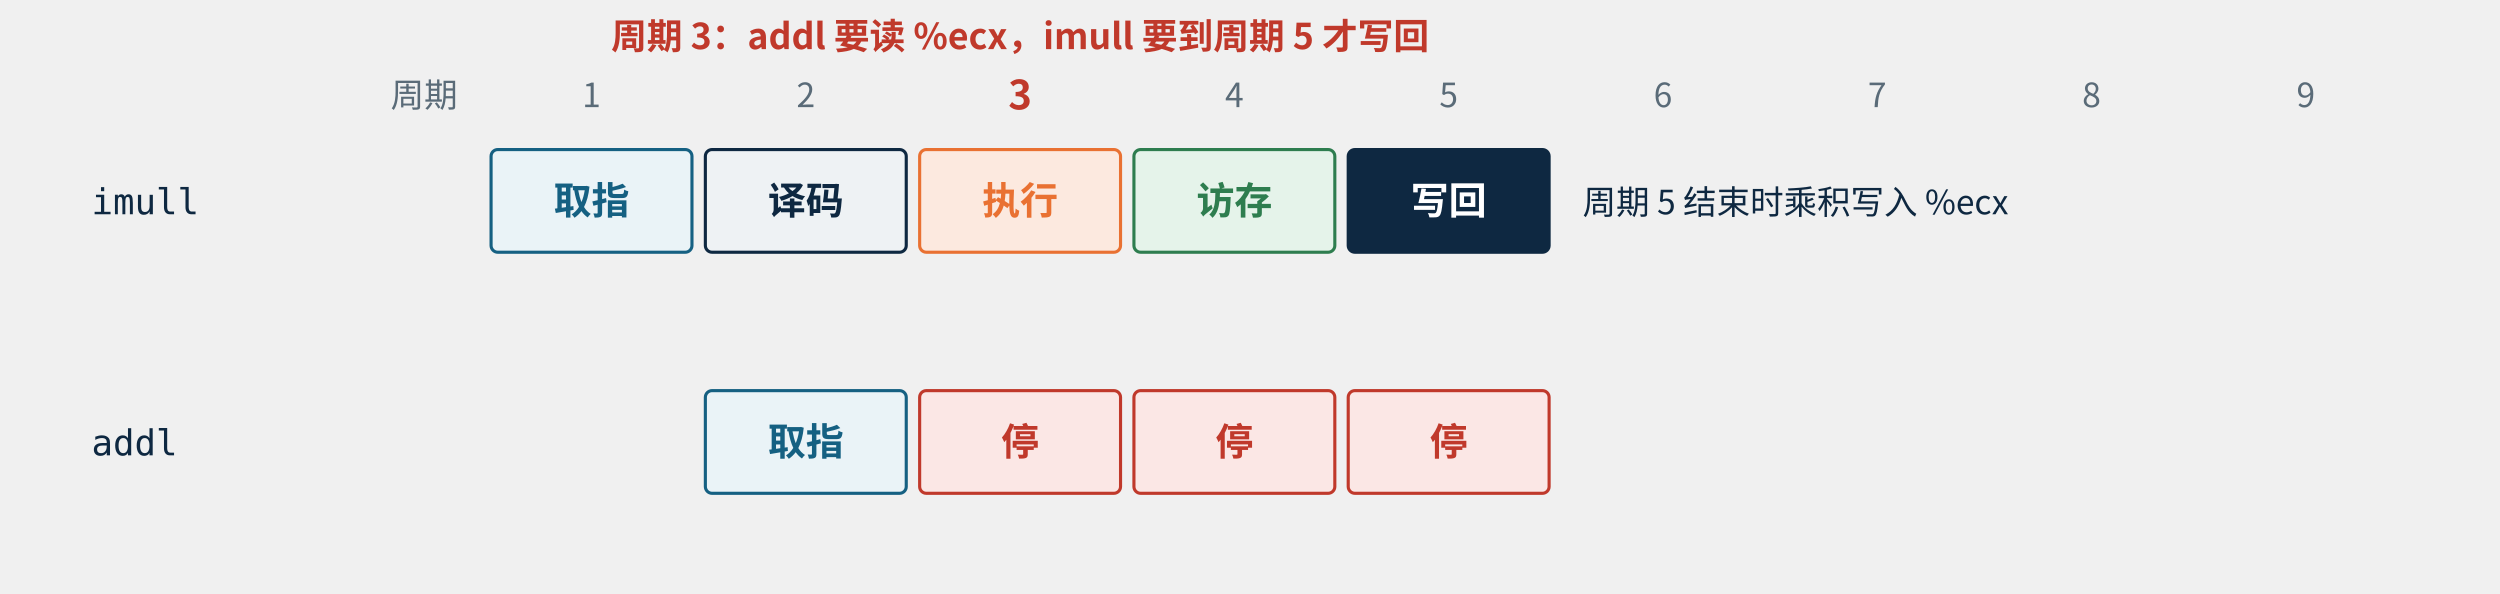
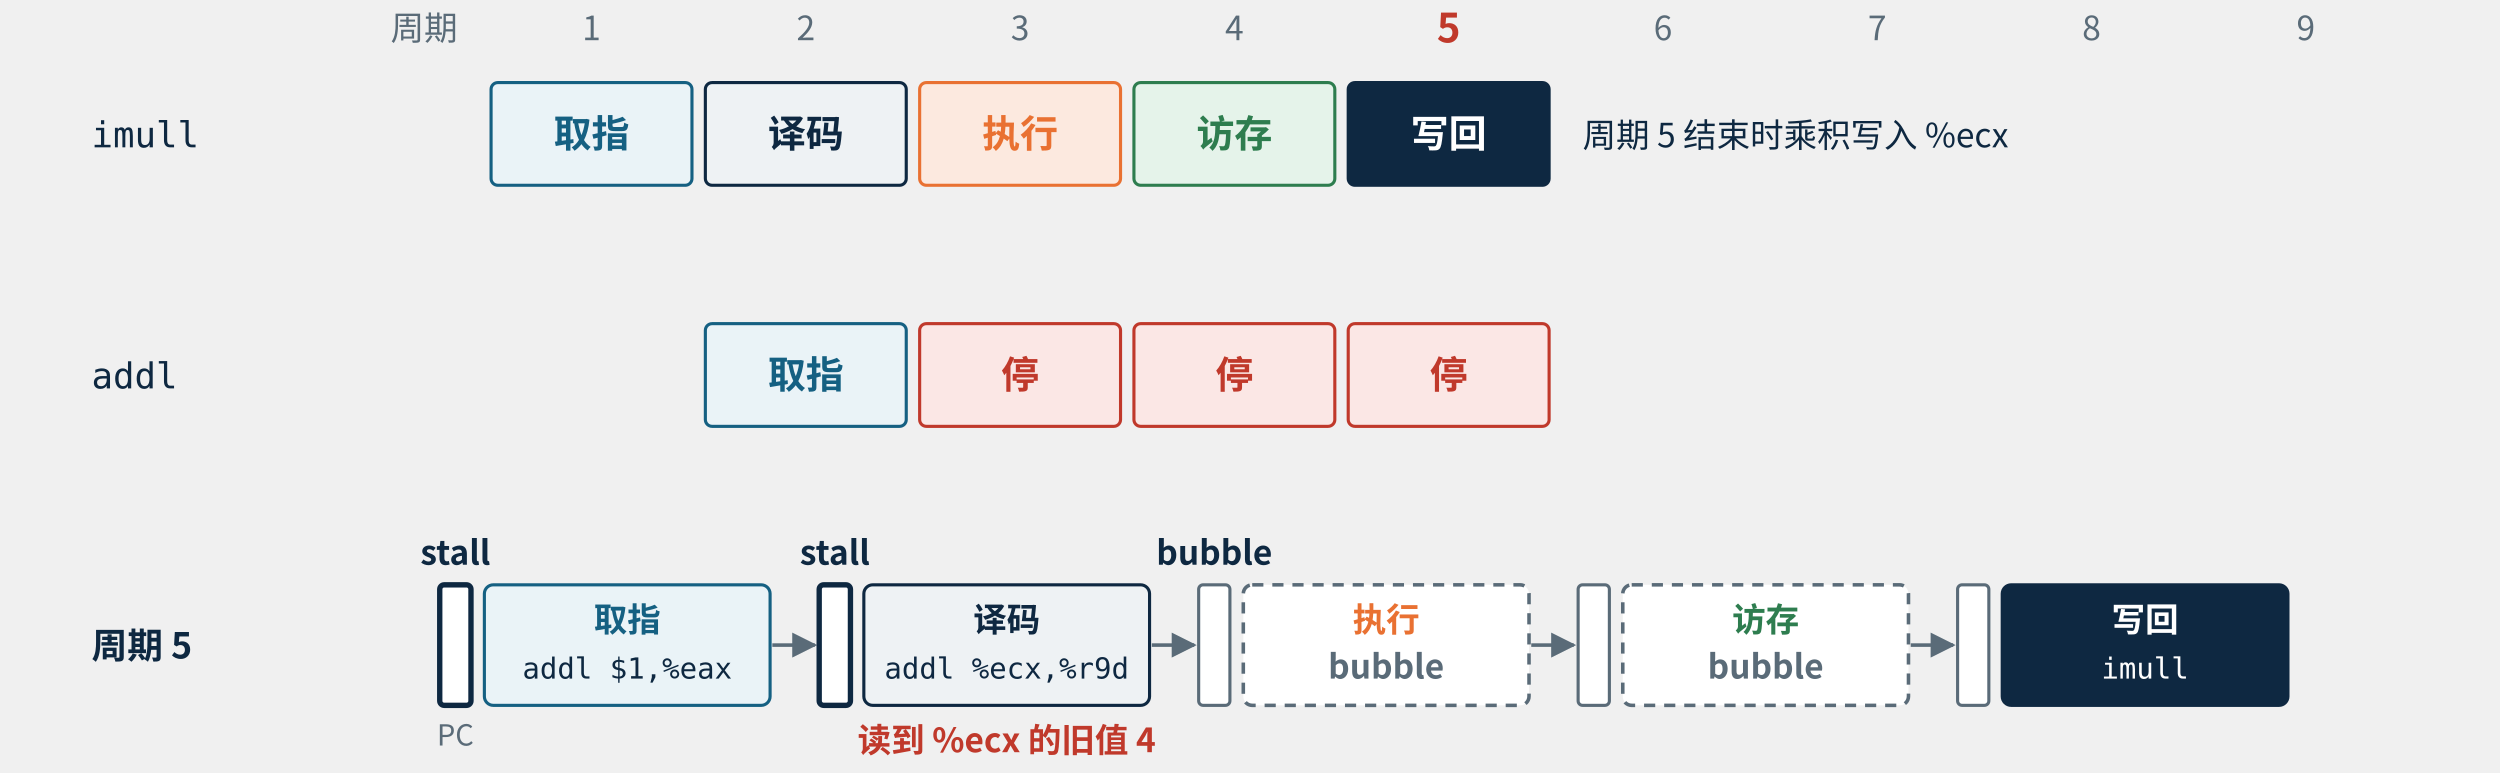
- <svg xmlns="http://www.w3.org/2000/svg" viewBox="-17 0 1120 266" width="1120" height="266">
+ <svg xmlns="http://www.w3.org/2000/svg" viewBox="-17 0 1120 346" width="1120" height="346">
  <defs>
    <marker id="ah-156082" viewBox="0 0 10 10" refX="9" refY="5" markerWidth="7" markerHeight="7" orient="auto-start-reverse">
      <path d="M0,0 L10,5 L0,10 z" fill="#156082" />
    </marker>
    <marker id="ah-e97132" viewBox="0 0 10 10" refX="9" refY="5" markerWidth="7" markerHeight="7" orient="auto-start-reverse">
      <path d="M0,0 L10,5 L0,10 z" fill="#e97132" />
    </marker>
    <marker id="ah-0e2841" viewBox="0 0 10 10" refX="9" refY="5" markerWidth="7" markerHeight="7" orient="auto-start-reverse">
      <path d="M0,0 L10,5 L0,10 z" fill="#0e2841" />
    </marker>
    <marker id="ah-2e7d4f" viewBox="0 0 10 10" refX="9" refY="5" markerWidth="7" markerHeight="7" orient="auto-start-reverse">
      <path d="M0,0 L10,5 L0,10 z" fill="#2e7d4f" />
    </marker>
    <marker id="ah-c0392b" viewBox="0 0 10 10" refX="9" refY="5" markerWidth="7" markerHeight="7" orient="auto-start-reverse">
      <path d="M0,0 L10,5 L0,10 z" fill="#c0392b" />
    </marker>
    <marker id="ah-5a6b78" viewBox="0 0 10 10" refX="9" refY="5" markerWidth="7" markerHeight="7" orient="auto-start-reverse">
      <path d="M0,0 L10,5 L0,10 z" fill="#5a6b78" />
    </marker>
    <marker id="ah-9fb5c3" viewBox="0 0 10 10" refX="9" refY="5" markerWidth="7" markerHeight="7" orient="auto-start-reverse">
      <path d="M0,0 L10,5 L0,10 z" fill="#9fb5c3" />
    </marker>
  </defs>
-   <text x="440.0" y="22.0" font-family="PingFang SC, Noto Sans CJK SC, Source Han Sans SC, sans-serif" font-size="16" font-weight="bold" fill="#c0392b" text-anchor="middle">周期 3：addl 要读 %ecx，imull 要到周期 5 才写回</text>
-   <text x="188.0" y="48.0" font-family="PingFang SC, Noto Sans CJK SC, Source Han Sans SC, sans-serif" font-size="15" font-weight="normal" fill="#5a6b78" text-anchor="end">周期</text>
-   <text x="248.0" y="48.0" font-family="PingFang SC, Noto Sans CJK SC, Source Han Sans SC, sans-serif" font-size="15" font-weight="normal" fill="#5a6b78" text-anchor="middle">1</text>
-   <text x="344.0" y="48.0" font-family="PingFang SC, Noto Sans CJK SC, Source Han Sans SC, sans-serif" font-size="15" font-weight="normal" fill="#5a6b78" text-anchor="middle">2</text>
-   <text x="440.0" y="49.0" font-family="PingFang SC, Noto Sans CJK SC, Source Han Sans SC, sans-serif" font-size="18" font-weight="bold" fill="#c0392b" text-anchor="middle">3</text>
-   <text x="536.0" y="48.0" font-family="PingFang SC, Noto Sans CJK SC, Source Han Sans SC, sans-serif" font-size="15" font-weight="normal" fill="#5a6b78" text-anchor="middle">4</text>
-   <text x="632.0" y="48.0" font-family="PingFang SC, Noto Sans CJK SC, Source Han Sans SC, sans-serif" font-size="15" font-weight="normal" fill="#5a6b78" text-anchor="middle">5</text>
-   <text x="728.0" y="48.0" font-family="PingFang SC, Noto Sans CJK SC, Source Han Sans SC, sans-serif" font-size="15" font-weight="normal" fill="#5a6b78" text-anchor="middle">6</text>
-   <text x="824.0" y="48.0" font-family="PingFang SC, Noto Sans CJK SC, Source Han Sans SC, sans-serif" font-size="15" font-weight="normal" fill="#5a6b78" text-anchor="middle">7</text>
-   <text x="920.0" y="48.0" font-family="PingFang SC, Noto Sans CJK SC, Source Han Sans SC, sans-serif" font-size="15" font-weight="normal" fill="#5a6b78" text-anchor="middle">8</text>
-   <text x="1016.0" y="48.0" font-family="PingFang SC, Noto Sans CJK SC, Source Han Sans SC, sans-serif" font-size="15" font-weight="normal" fill="#5a6b78" text-anchor="middle">9</text>
-   <text x="24.0" y="96.0" font-family="SFMono-Regular, Menlo, DejaVu Sans Mono, Consolas, monospace" font-size="16" font-weight="normal" fill="#0e2841" text-anchor="start">imull</text>
-   <rect x="203.0" y="67.0" width="90.0" height="46.0" rx="3" fill="#eaf3f7" stroke="#156082" stroke-width="1.4" />
-   <text x="248.0" y="96.0" font-family="PingFang SC, Noto Sans CJK SC, Source Han Sans SC, sans-serif" font-size="17" font-weight="bold" fill="#156082" text-anchor="middle">取指</text>
-   <rect x="299.0" y="67.0" width="90.0" height="46.0" rx="3" fill="#eef2f4" stroke="#0e2841" stroke-width="1.4" />
-   <text x="344.0" y="96.0" font-family="PingFang SC, Noto Sans CJK SC, Source Han Sans SC, sans-serif" font-size="17" font-weight="bold" fill="#0e2841" text-anchor="middle">译码</text>
-   <rect x="395.0" y="67.0" width="90.0" height="46.0" rx="3" fill="#fce9df" stroke="#e97132" stroke-width="1.4" />
-   <text x="440.0" y="96.0" font-family="PingFang SC, Noto Sans CJK SC, Source Han Sans SC, sans-serif" font-size="17" font-weight="bold" fill="#e97132" text-anchor="middle">执行</text>
-   <rect x="491.0" y="67.0" width="90.0" height="46.0" rx="3" fill="#e5f3ea" stroke="#2e7d4f" stroke-width="1.4" />
-   <text x="536.0" y="96.0" font-family="PingFang SC, Noto Sans CJK SC, Source Han Sans SC, sans-serif" font-size="17" font-weight="bold" fill="#2e7d4f" text-anchor="middle">访存</text>
-   <rect x="587.0" y="67.0" width="90.0" height="46.0" rx="3" fill="#0e2841" stroke="#0e2841" stroke-width="1.4" />
-   <text x="632.0" y="96.0" font-family="PingFang SC, Noto Sans CJK SC, Source Han Sans SC, sans-serif" font-size="17" font-weight="bold" fill="#ffffff" text-anchor="middle">写回</text>
-   <text x="24.0" y="204.0" font-family="SFMono-Regular, Menlo, DejaVu Sans Mono, Consolas, monospace" font-size="16" font-weight="normal" fill="#0e2841" text-anchor="start">addl</text>
-   <rect x="299.0" y="175.0" width="90.0" height="46.0" rx="3" fill="#eaf3f7" stroke="#156082" stroke-width="1.4" />
-   <text x="344.0" y="204.0" font-family="PingFang SC, Noto Sans CJK SC, Source Han Sans SC, sans-serif" font-size="17" font-weight="bold" fill="#156082" text-anchor="middle">取指</text>
-   <rect x="395.0" y="175.0" width="90.0" height="46.0" rx="3" fill="#fbe7e5" stroke="#c0392b" stroke-width="1.4" />
-   <text x="440.0" y="204.0" font-family="PingFang SC, Noto Sans CJK SC, Source Han Sans SC, sans-serif" font-size="17" font-weight="bold" fill="#c0392b" text-anchor="middle">停</text>
-   <rect x="491.0" y="175.0" width="90.0" height="46.0" rx="3" fill="#fbe7e5" stroke="#c0392b" stroke-width="1.4" />
-   <text x="536.0" y="204.0" font-family="PingFang SC, Noto Sans CJK SC, Source Han Sans SC, sans-serif" font-size="17" font-weight="bold" fill="#c0392b" text-anchor="middle">停</text>
-   <rect x="587.0" y="175.0" width="90.0" height="46.0" rx="3" fill="#fbe7e5" stroke="#c0392b" stroke-width="1.4" />
-   <text x="632.0" y="204.0" font-family="PingFang SC, Noto Sans CJK SC, Source Han Sans SC, sans-serif" font-size="17" font-weight="bold" fill="#c0392b" text-anchor="middle">停</text>
-   <text x="692.0" y="96.0" font-family="PingFang SC, Noto Sans CJK SC, Source Han Sans SC, sans-serif" font-size="15" font-weight="normal" fill="#0e2841" text-anchor="start">周期 5 结束时乘积写入 %ecx</text>
+   <text x="188.0" y="18.0" font-family="PingFang SC, Noto Sans CJK SC, Source Han Sans SC, sans-serif" font-size="15" font-weight="normal" fill="#5a6b78" text-anchor="end">周期</text>
+   <text x="248.0" y="18.0" font-family="PingFang SC, Noto Sans CJK SC, Source Han Sans SC, sans-serif" font-size="15" font-weight="normal" fill="#5a6b78" text-anchor="middle">1</text>
+   <text x="344.0" y="18.0" font-family="PingFang SC, Noto Sans CJK SC, Source Han Sans SC, sans-serif" font-size="15" font-weight="normal" fill="#5a6b78" text-anchor="middle">2</text>
+   <text x="440.0" y="18.0" font-family="PingFang SC, Noto Sans CJK SC, Source Han Sans SC, sans-serif" font-size="15" font-weight="normal" fill="#5a6b78" text-anchor="middle">3</text>
+   <text x="536.0" y="18.0" font-family="PingFang SC, Noto Sans CJK SC, Source Han Sans SC, sans-serif" font-size="15" font-weight="normal" fill="#5a6b78" text-anchor="middle">4</text>
+   <text x="632.0" y="19.0" font-family="PingFang SC, Noto Sans CJK SC, Source Han Sans SC, sans-serif" font-size="18" font-weight="bold" fill="#c0392b" text-anchor="middle">5</text>
+   <text x="728.0" y="18.0" font-family="PingFang SC, Noto Sans CJK SC, Source Han Sans SC, sans-serif" font-size="15" font-weight="normal" fill="#5a6b78" text-anchor="middle">6</text>
+   <text x="824.0" y="18.0" font-family="PingFang SC, Noto Sans CJK SC, Source Han Sans SC, sans-serif" font-size="15" font-weight="normal" fill="#5a6b78" text-anchor="middle">7</text>
+   <text x="920.0" y="18.0" font-family="PingFang SC, Noto Sans CJK SC, Source Han Sans SC, sans-serif" font-size="15" font-weight="normal" fill="#5a6b78" text-anchor="middle">8</text>
+   <text x="1016.0" y="18.0" font-family="PingFang SC, Noto Sans CJK SC, Source Han Sans SC, sans-serif" font-size="15" font-weight="normal" fill="#5a6b78" text-anchor="middle">9</text>
+   <text x="24.0" y="66.0" font-family="SFMono-Regular, Menlo, DejaVu Sans Mono, Consolas, monospace" font-size="16" font-weight="normal" fill="#0e2841" text-anchor="start">imull</text>
+   <rect x="203.0" y="37.0" width="90.0" height="46.0" rx="3" fill="#eaf3f7" stroke="#156082" stroke-width="1.4" />
+   <text x="248.0" y="66.0" font-family="PingFang SC, Noto Sans CJK SC, Source Han Sans SC, sans-serif" font-size="17" font-weight="bold" fill="#156082" text-anchor="middle">取指</text>
+   <rect x="299.0" y="37.0" width="90.0" height="46.0" rx="3" fill="#eef2f4" stroke="#0e2841" stroke-width="1.4" />
+   <text x="344.0" y="66.0" font-family="PingFang SC, Noto Sans CJK SC, Source Han Sans SC, sans-serif" font-size="17" font-weight="bold" fill="#0e2841" text-anchor="middle">译码</text>
+   <rect x="395.0" y="37.0" width="90.0" height="46.0" rx="3" fill="#fce9df" stroke="#e97132" stroke-width="1.4" />
+   <text x="440.0" y="66.0" font-family="PingFang SC, Noto Sans CJK SC, Source Han Sans SC, sans-serif" font-size="17" font-weight="bold" fill="#e97132" text-anchor="middle">执行</text>
+   <rect x="491.0" y="37.0" width="90.0" height="46.0" rx="3" fill="#e5f3ea" stroke="#2e7d4f" stroke-width="1.4" />
+   <text x="536.0" y="66.0" font-family="PingFang SC, Noto Sans CJK SC, Source Han Sans SC, sans-serif" font-size="17" font-weight="bold" fill="#2e7d4f" text-anchor="middle">访存</text>
+   <rect x="587.0" y="37.0" width="90.0" height="46.0" rx="3" fill="#0e2841" stroke="#0e2841" stroke-width="1.4" />
+   <text x="632.0" y="66.0" font-family="PingFang SC, Noto Sans CJK SC, Source Han Sans SC, sans-serif" font-size="17" font-weight="bold" fill="#ffffff" text-anchor="middle">写回</text>
+   <text x="24.0" y="174.0" font-family="SFMono-Regular, Menlo, DejaVu Sans Mono, Consolas, monospace" font-size="16" font-weight="normal" fill="#0e2841" text-anchor="start">addl</text>
+   <rect x="299.0" y="145.0" width="90.0" height="46.0" rx="3" fill="#eaf3f7" stroke="#156082" stroke-width="1.4" />
+   <text x="344.0" y="174.0" font-family="PingFang SC, Noto Sans CJK SC, Source Han Sans SC, sans-serif" font-size="17" font-weight="bold" fill="#156082" text-anchor="middle">取指</text>
+   <rect x="395.0" y="145.0" width="90.0" height="46.0" rx="3" fill="#fbe7e5" stroke="#c0392b" stroke-width="1.4" />
+   <text x="440.0" y="174.0" font-family="PingFang SC, Noto Sans CJK SC, Source Han Sans SC, sans-serif" font-size="17" font-weight="bold" fill="#c0392b" text-anchor="middle">停</text>
+   <rect x="491.0" y="145.0" width="90.0" height="46.0" rx="3" fill="#fbe7e5" stroke="#c0392b" stroke-width="1.4" />
+   <text x="536.0" y="174.0" font-family="PingFang SC, Noto Sans CJK SC, Source Han Sans SC, sans-serif" font-size="17" font-weight="bold" fill="#c0392b" text-anchor="middle">停</text>
+   <rect x="587.0" y="145.0" width="90.0" height="46.0" rx="3" fill="#fbe7e5" stroke="#c0392b" stroke-width="1.4" />
+   <text x="632.0" y="174.0" font-family="PingFang SC, Noto Sans CJK SC, Source Han Sans SC, sans-serif" font-size="17" font-weight="bold" fill="#c0392b" text-anchor="middle">停</text>
+   <text x="692.0" y="66.0" font-family="PingFang SC, Noto Sans CJK SC, Source Han Sans SC, sans-serif" font-size="15" font-weight="normal" fill="#0e2841" text-anchor="start">周期 5 结束时乘积写入 %ecx</text>
+   <text x="24.0" y="295.0" font-family="PingFang SC, Noto Sans CJK SC, Source Han Sans SC, sans-serif" font-size="16" font-weight="bold" fill="#0e2841" text-anchor="start">周期 5</text>
+   <rect x="180.0" y="262.0" width="14.0" height="54.0" rx="2" fill="#ffffff" stroke="#0e2841" stroke-width="2.4" />
+   <text x="187.0" y="253.0" font-family="PingFang SC, Noto Sans CJK SC, Source Han Sans SC, sans-serif" font-size="15" font-weight="bold" fill="#0e2841" text-anchor="middle">stall</text>
+   <rect x="200.0" y="262.0" width="128.0" height="54.0" rx="4" fill="#eaf3f7" stroke="#156082" stroke-width="1.4" />
+   <text x="264.0" y="283.0" font-family="PingFang SC, Noto Sans CJK SC, Source Han Sans SC, sans-serif" font-size="15" font-weight="bold" fill="#156082" text-anchor="middle">取指</text>
+   <text x="264.0" y="304.0" font-family="SFMono-Regular, Menlo, DejaVu Sans Mono, Consolas, monospace" font-size="13" font-weight="normal" fill="#0e2841" text-anchor="middle">addl $1,%eax</text>
+   <line x1="329.0" y1="289.0" x2="348.0" y2="289.0" stroke="#5a6b78" stroke-width="1.6" marker-end="url(#ah-5a6b78)" />
+   <rect x="350.0" y="262.0" width="14.0" height="54.0" rx="2" fill="#ffffff" stroke="#0e2841" stroke-width="2.4" />
+   <text x="357.0" y="253.0" font-family="PingFang SC, Noto Sans CJK SC, Source Han Sans SC, sans-serif" font-size="15" font-weight="bold" fill="#0e2841" text-anchor="middle">stall</text>
+   <rect x="370.0" y="262.0" width="128.0" height="54.0" rx="4" fill="#eef2f4" stroke="#0e2841" stroke-width="1.4" />
+   <text x="434.0" y="283.0" font-family="PingFang SC, Noto Sans CJK SC, Source Han Sans SC, sans-serif" font-size="15" font-weight="bold" fill="#0e2841" text-anchor="middle">译码</text>
+   <text x="434.0" y="304.0" font-family="SFMono-Regular, Menlo, DejaVu Sans Mono, Consolas, monospace" font-size="13" font-weight="normal" fill="#0e2841" text-anchor="middle">addl %ecx,%r9d</text>
+   <line x1="499.0" y1="289.0" x2="518.0" y2="289.0" stroke="#5a6b78" stroke-width="1.6" marker-end="url(#ah-5a6b78)" />
+   <rect x="520.0" y="262.0" width="14.0" height="54.0" rx="2" fill="#ffffff" stroke="#5a6b78" stroke-width="1.4" />
+   <text x="527.0" y="253.0" font-family="PingFang SC, Noto Sans CJK SC, Source Han Sans SC, sans-serif" font-size="15" font-weight="bold" fill="#0e2841" text-anchor="middle">bubble</text>
+   <rect x="540.0" y="262.0" width="128.0" height="54.0" rx="4" fill="#ffffff" stroke="#5a6b78" stroke-width="1.6" stroke-dasharray="5 4" />
+   <text x="604.0" y="283.0" font-family="PingFang SC, Noto Sans CJK SC, Source Han Sans SC, sans-serif" font-size="15" font-weight="bold" fill="#e97132" text-anchor="middle">执行</text>
+   <text x="604.0" y="304.0" font-family="PingFang SC, Noto Sans CJK SC, Source Han Sans SC, sans-serif" font-size="15" font-weight="bold" fill="#5a6b78" text-anchor="middle">bubble</text>
+   <line x1="669.0" y1="289.0" x2="688.0" y2="289.0" stroke="#5a6b78" stroke-width="1.6" marker-end="url(#ah-5a6b78)" />
+   <rect x="690.0" y="262.0" width="14.0" height="54.0" rx="2" fill="#ffffff" stroke="#5a6b78" stroke-width="1.4" />
+   <rect x="710.0" y="262.0" width="128.0" height="54.0" rx="4" fill="#ffffff" stroke="#5a6b78" stroke-width="1.6" stroke-dasharray="5 4" />
+   <text x="774.0" y="283.0" font-family="PingFang SC, Noto Sans CJK SC, Source Han Sans SC, sans-serif" font-size="15" font-weight="bold" fill="#2e7d4f" text-anchor="middle">访存</text>
+   <text x="774.0" y="304.0" font-family="PingFang SC, Noto Sans CJK SC, Source Han Sans SC, sans-serif" font-size="15" font-weight="bold" fill="#5a6b78" text-anchor="middle">bubble</text>
+   <line x1="839.0" y1="289.0" x2="858.0" y2="289.0" stroke="#5a6b78" stroke-width="1.6" marker-end="url(#ah-5a6b78)" />
+   <rect x="860.0" y="262.0" width="14.0" height="54.0" rx="2" fill="#ffffff" stroke="#5a6b78" stroke-width="1.4" />
+   <rect x="880.0" y="262.0" width="128.0" height="54.0" rx="4" fill="#0e2841" stroke="#0e2841" stroke-width="1.4" />
+   <text x="944.0" y="283.0" font-family="PingFang SC, Noto Sans CJK SC, Source Han Sans SC, sans-serif" font-size="15" font-weight="bold" fill="#ffffff" text-anchor="middle">写回</text>
+   <text x="944.0" y="304.0" font-family="SFMono-Regular, Menlo, DejaVu Sans Mono, Consolas, monospace" font-size="13" font-weight="normal" fill="#ffffff" text-anchor="middle">imull</text>
+   <text x="187.0" y="334.0" font-family="PingFang SC, Noto Sans CJK SC, Source Han Sans SC, sans-serif" font-size="13" font-weight="normal" fill="#5a6b78" text-anchor="middle">PC</text>
+   <text x="434.0" y="337.0" font-family="PingFang SC, Noto Sans CJK SC, Source Han Sans SC, sans-serif" font-size="15" font-weight="bold" fill="#c0392b" text-anchor="middle">读到 %ecx 的旧值 4</text>
</svg>
